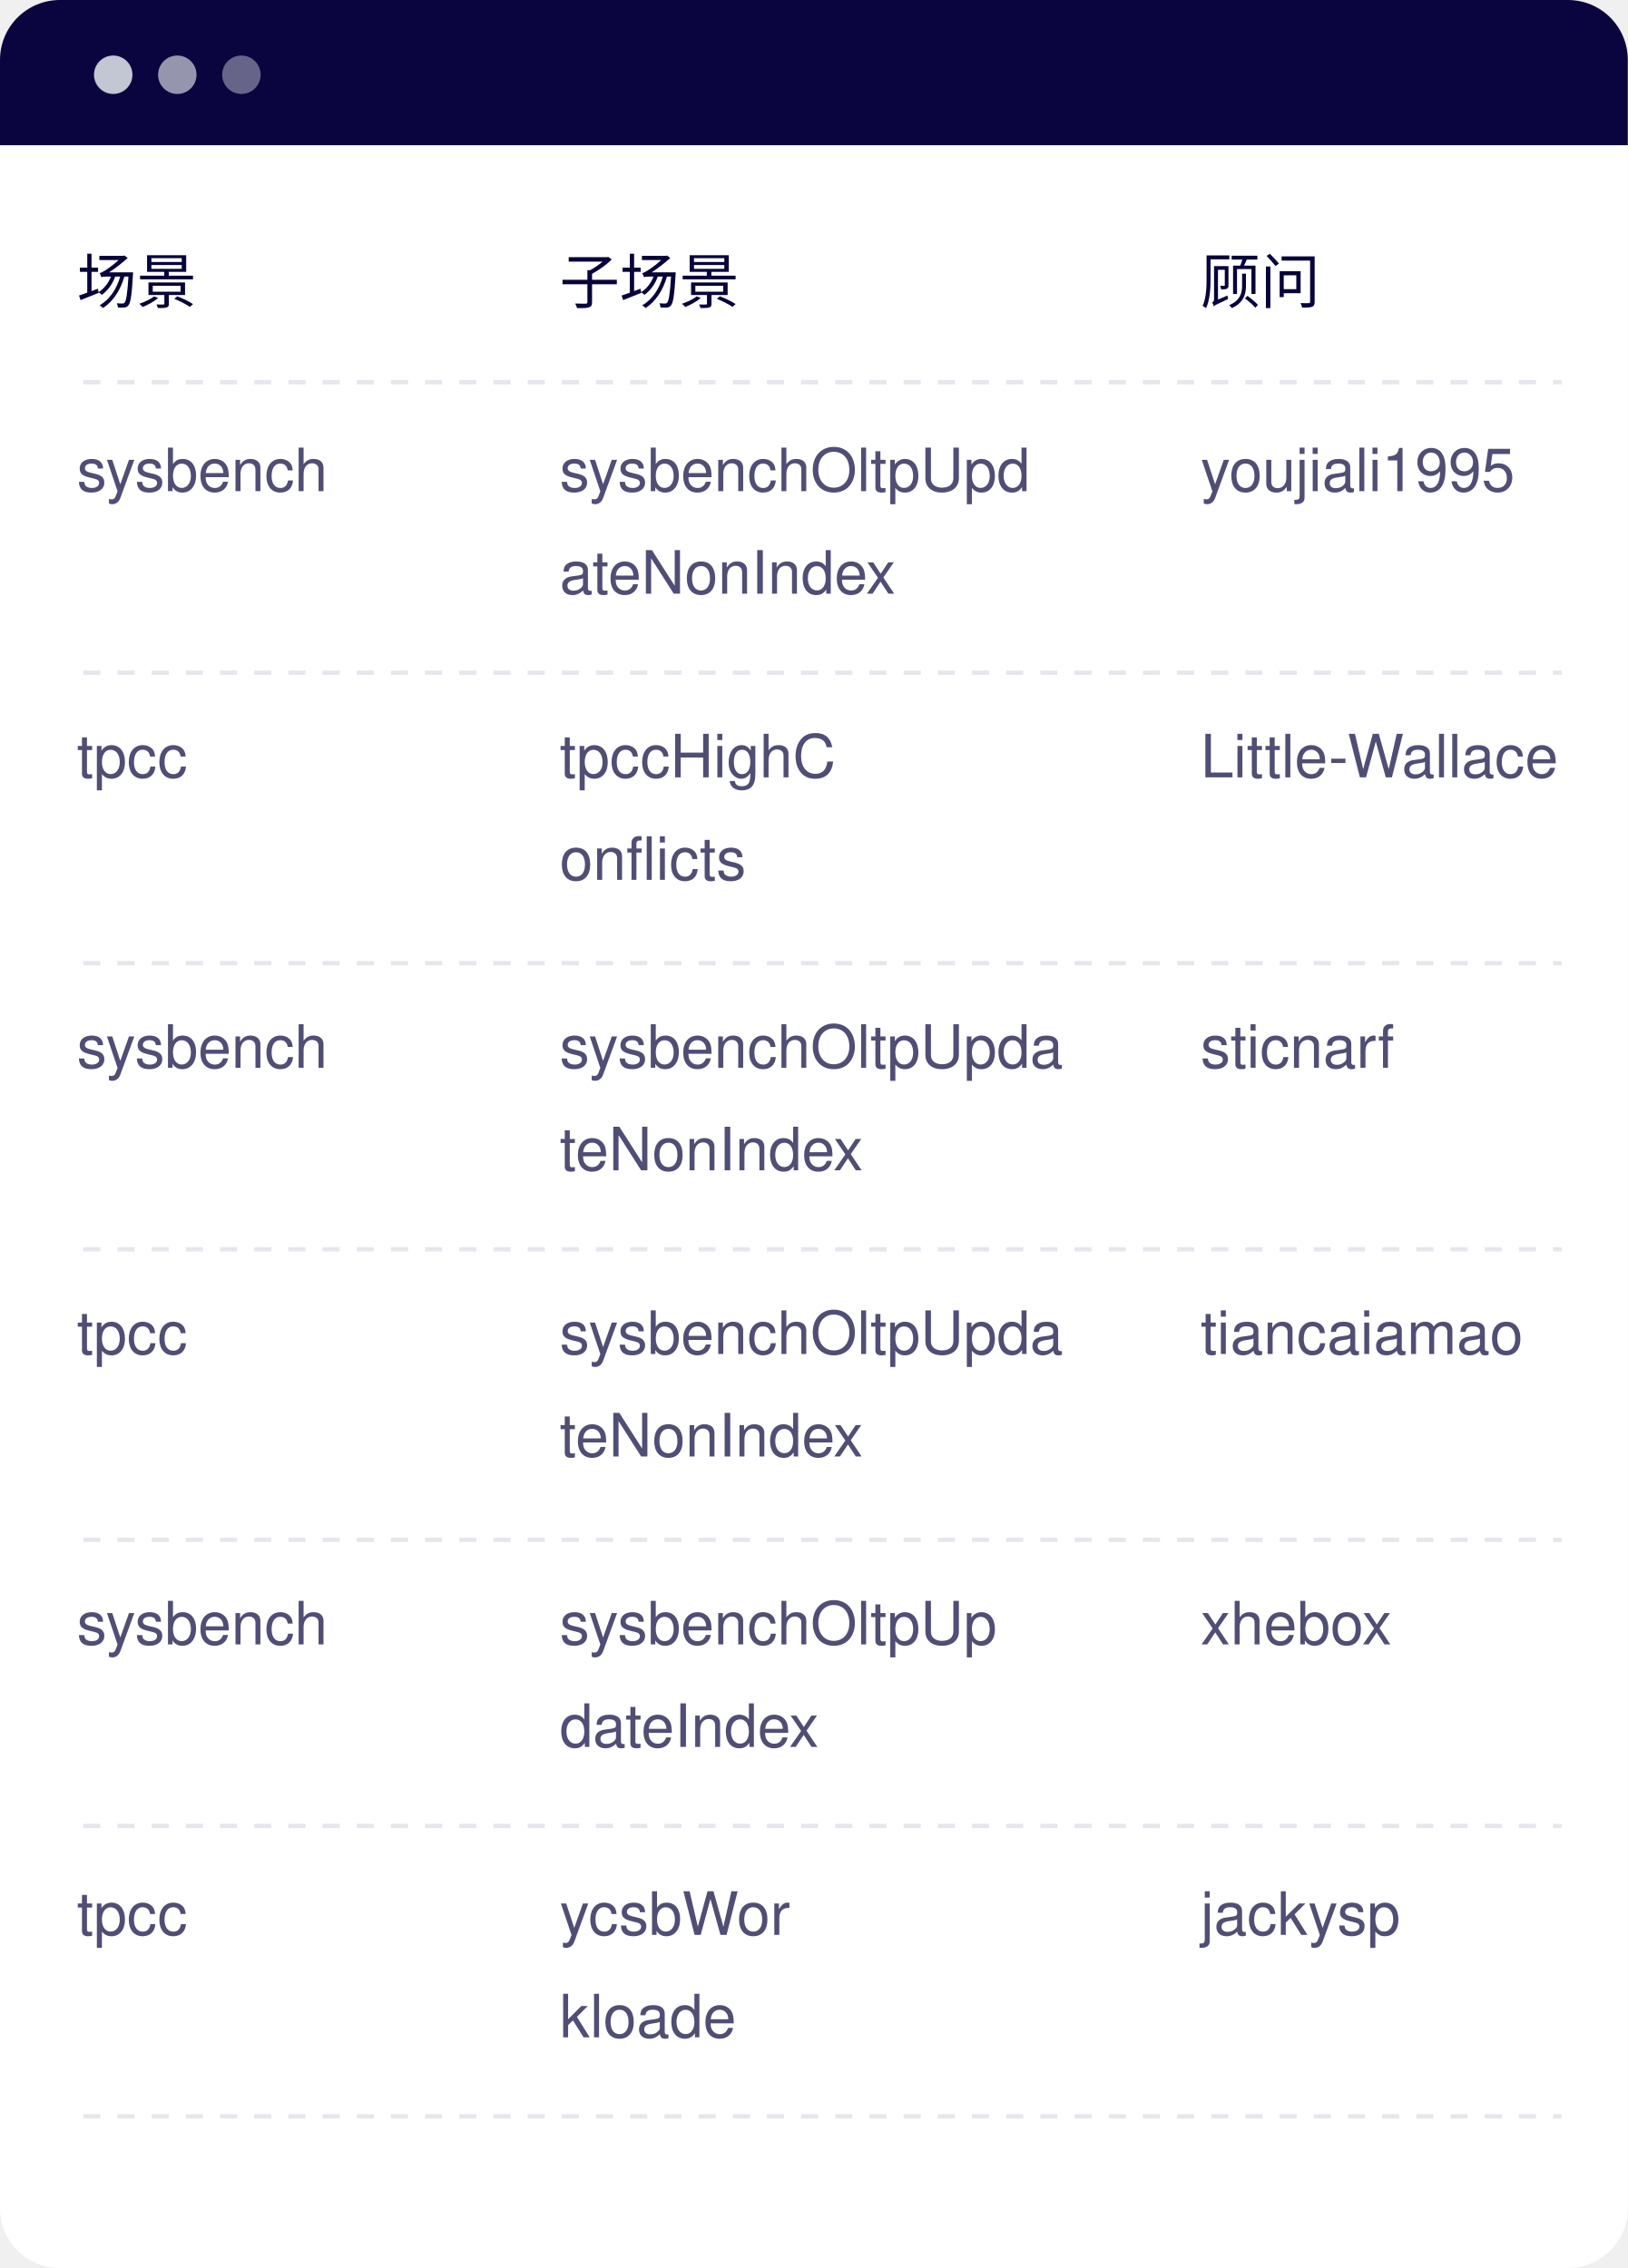
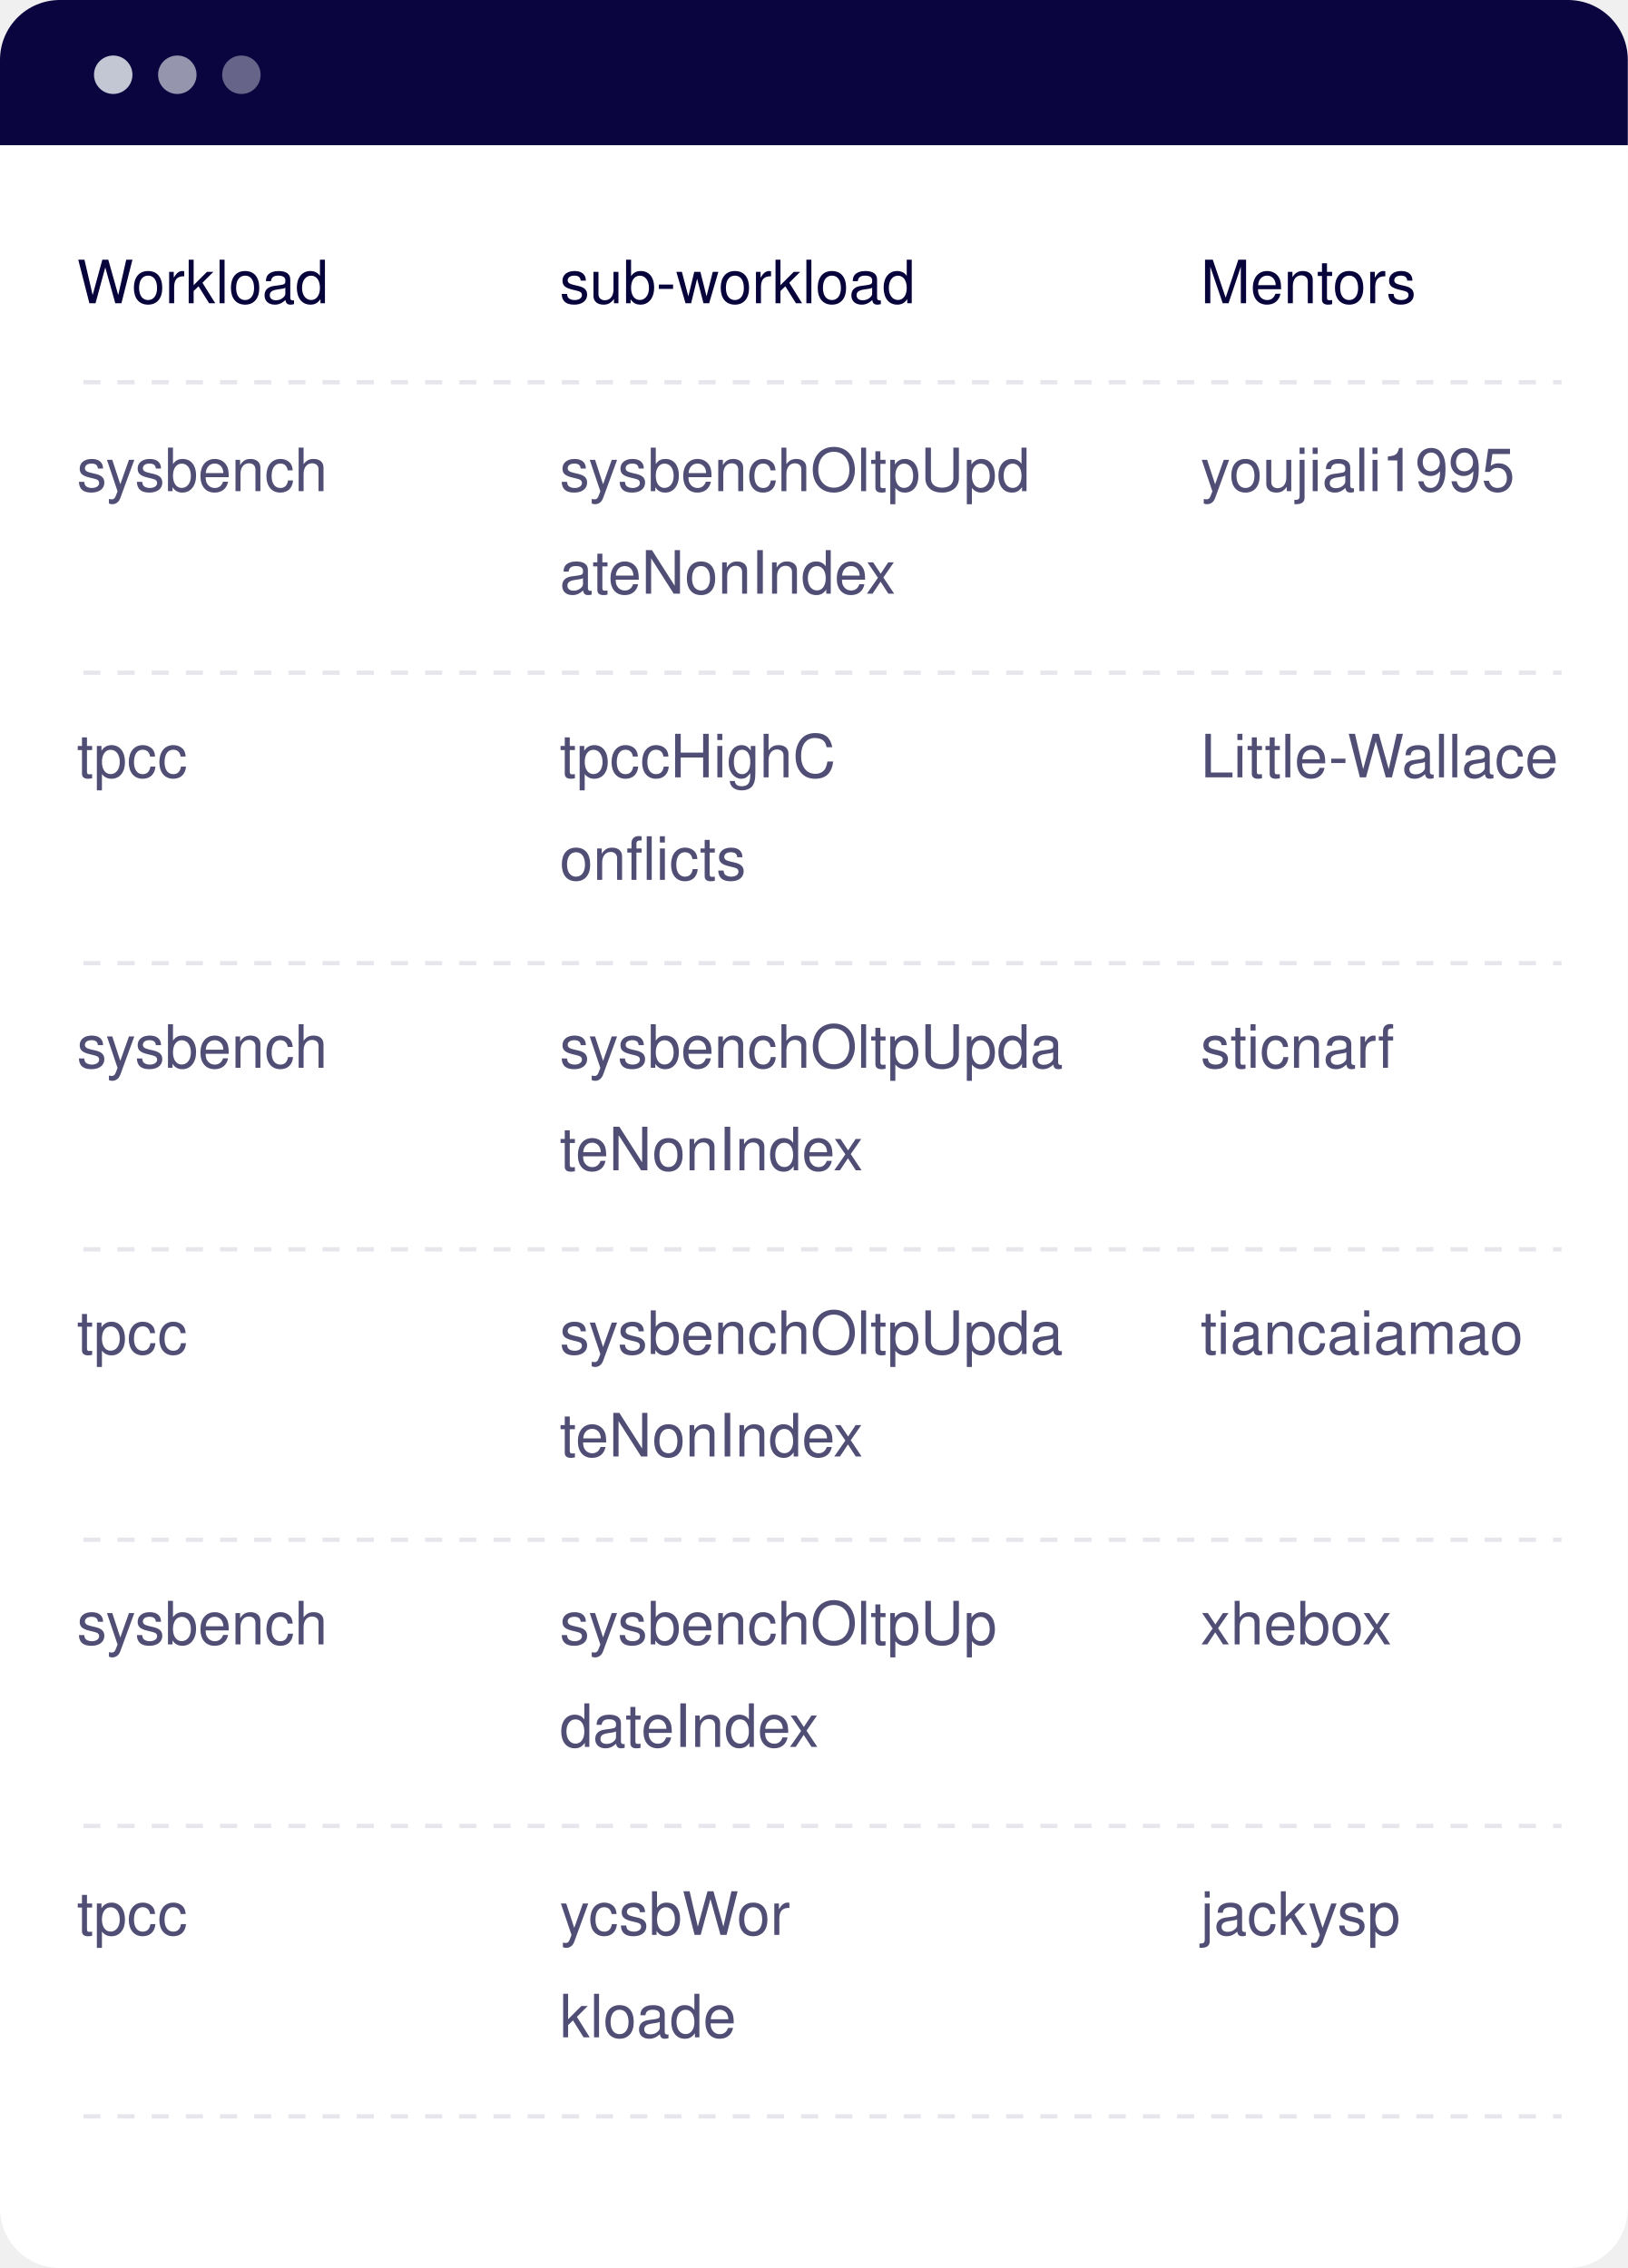
<svg xmlns="http://www.w3.org/2000/svg" width="381" height="531" viewBox="0 0 381 531">
-   <g id="组_3782" data-name="组 3782" transform="translate(-17 -1431)">
-     <rect id="矩形_145" data-name="矩形 145" width="381" height="531" rx="14" transform="translate(17 1431)" fill="#fff" />
-     <g id="组_3474" data-name="组 3474" transform="translate(17 1431)">
+   <g id="组_4141" data-name="组 4141" transform="translate(-10151 -2073)">
+     <rect id="矩形_145" data-name="矩形 145" width="381" height="531" rx="14" transform="translate(10151 2073)" fill="#fff" />
+     <g id="组_3474" data-name="组 3474" transform="translate(10151 2073)">
      <path id="矩形_29" data-name="矩形 29" d="M14,0H367a14,14,0,0,1,14,14V34a0,0,0,0,1,0,0H0a0,0,0,0,1,0,0V14A14,14,0,0,1,14,0Z" fill="#0a053e" />
      <circle id="椭圆_4" data-name="椭圆 4" cx="4.5" cy="4.5" r="4.5" transform="translate(22 13)" fill="#f1f6f9" opacity="0.8" />
      <circle id="椭圆_5" data-name="椭圆 5" cx="4.5" cy="4.5" r="4.5" transform="translate(37 13)" fill="#f1f6f9" opacity="0.6" />
      <circle id="椭圆_6" data-name="椭圆 6" cx="4.5" cy="4.5" r="4.5" transform="translate(52 13)" fill="#f1f6f9" opacity="0.4" />
    </g>
-     <g id="组_3781" data-name="组 3781" transform="translate(0 3)">
-       <g id="组_3584" data-name="组 3584">
-         <text id="场景" transform="translate(49 1499)" fill="#07033b" font-size="14" font-family="PingFangSC-Regular, PingFang SC">
-           <tspan x="-14" y="0">场景</tspan>
-         </text>
-         <text id="子场景" transform="translate(148 1484)" fill="#07033b" font-size="14" font-family="PingFangSC-Regular, PingFang SC">
-           <tspan x="0" y="15">子场景</tspan>
-         </text>
-         <text id="顾问" transform="translate(312 1499)" fill="#07033b" font-size="14" font-family="PingFangSC-Regular, PingFang SC">
-           <tspan x="-14" y="0">顾问</tspan>
-         </text>
-       </g>
-       <g id="组_3580" data-name="组 3580" transform="translate(0 2)">
-         <text id="sysbench" transform="translate(35 1541)" fill="#07033b" font-size="14" font-family="Helvetica" opacity="0.7">
-           <tspan x="0" y="0">sysbench</tspan>
-         </text>
-         <text id="sysbenchOltpUpdateNonIndex" transform="translate(148 1530)" fill="#07033b" font-size="14" font-family="Helvetica" opacity="0.7">
-           <tspan x="0" y="11">sysbenchOltpUpd</tspan>
-           <tspan x="0" y="35">ateNonIndex</tspan>
-         </text>
-         <text id="youjiali1995" transform="translate(298 1541)" fill="#07033b" font-size="14" font-family="Helvetica" opacity="0.7">
-           <tspan x="0" y="0">youjiali1995</tspan>
-         </text>
-       </g>
-       <g id="组_3579" data-name="组 3579" transform="translate(0 9)">
-         <text id="tpcc" transform="translate(35 1601)" fill="#07033b" font-size="14" font-family="Helvetica" opacity="0.7">
-           <tspan x="0" y="0">tpcc</tspan>
-         </text>
-         <text id="tpccHighConflicts" transform="translate(148 1590)" fill="#07033b" font-size="14" font-family="Helvetica" opacity="0.7">
-           <tspan x="0" y="11">tpccHighC</tspan>
-           <tspan x="0" y="35">onflicts</tspan>
-         </text>
-         <text id="Little-Wallace" transform="translate(298 1601)" fill="#07033b" font-size="14" font-family="Helvetica" opacity="0.7">
-           <tspan x="0" y="0">Little-Wallace</tspan>
-         </text>
-       </g>
-       <g id="组_3578" data-name="组 3578" transform="translate(0 28)">
-         <text id="sysbench-2" data-name="sysbench" transform="translate(35 1650)" fill="#07033b" font-size="14" font-family="Helvetica" opacity="0.7">
-           <tspan x="0" y="0">sysbench</tspan>
-         </text>
-         <text id="sysbenchOltpUpdateNonIndex-2" data-name="sysbenchOltpUpdateNonIndex" transform="translate(148 1639)" fill="#07033b" font-size="14" font-family="Helvetica" opacity="0.7">
-           <tspan x="0" y="11">sysbenchOltpUpda</tspan>
-           <tspan x="0" y="35">teNonIndex</tspan>
-         </text>
-         <text id="sticnarf" transform="translate(298 1650)" fill="#07033b" font-size="14" font-family="Helvetica" opacity="0.7">
-           <tspan x="0" y="0">sticnarf</tspan>
-         </text>
-       </g>
-       <g id="组_3581" data-name="组 3581" transform="translate(0 38)">
-         <text id="tpcc-2" data-name="tpcc" transform="translate(35 1707)" fill="#07033b" font-size="14" font-family="Helvetica" opacity="0.7">
-           <tspan x="0" y="0">tpcc</tspan>
-         </text>
-         <text id="sysbenchOltpUpdateNonIndex-3" data-name="sysbenchOltpUpdateNonIndex" transform="translate(148 1696)" fill="#07033b" font-size="14" font-family="Helvetica" opacity="0.7">
-           <tspan x="0" y="11">sysbenchOltpUpda</tspan>
-           <tspan x="0" y="35">teNonIndex</tspan>
-         </text>
-         <text id="tiancaiamao" transform="translate(298 1707)" fill="#07033b" font-size="14" font-family="Helvetica" opacity="0.7">
-           <tspan x="0" y="0">tiancaiamao</tspan>
-         </text>
-       </g>
-       <g id="组_3583" data-name="组 3583" transform="translate(0 35)">
-         <text id="tpcc-3" data-name="tpcc" transform="translate(35 1846)" fill="#07033b" font-size="14" font-family="Helvetica" opacity="0.7">
-           <tspan x="0" y="0">tpcc</tspan>
-         </text>
-         <text id="ycsbWorkloade" transform="translate(148 1835)" fill="#07033b" font-size="14" font-family="Helvetica" opacity="0.7">
-           <tspan x="0" y="11">ycsbWor</tspan>
-           <tspan x="0" y="35">kloade</tspan>
-         </text>
-         <text id="jackysp" transform="translate(298 1846)" fill="#07033b" font-size="14" font-family="Helvetica" opacity="0.7">
-           <tspan x="0" y="0">jackysp</tspan>
-         </text>
-       </g>
-       <g id="组_3582" data-name="组 3582" transform="translate(0 58)">
-         <text id="sysbench-3" data-name="sysbench" transform="translate(35 1755)" fill="#07033b" font-size="14" font-family="Helvetica" opacity="0.7">
-           <tspan x="0" y="0">sysbench</tspan>
-         </text>
-         <text id="sysbenchOltpUpdateIndex" transform="translate(148 1744)" fill="#07033b" font-size="14" font-family="Helvetica" opacity="0.7">
-           <tspan x="0" y="11">sysbenchOltpUp</tspan>
-           <tspan x="0" y="35">dateIndex</tspan>
-         </text>
-         <text id="xhebox" transform="translate(298 1755)" fill="#07033b" font-size="14" font-family="Helvetica" opacity="0.7">
-           <tspan x="0" y="0">xhebox</tspan>
-         </text>
-       </g>
-       <line id="直线_248" data-name="直线 248" x2="346" transform="translate(36.5 1517.5)" fill="none" stroke="#0a053e" stroke-width="1" stroke-dasharray="4" opacity="0.1" />
-       <line id="直线_302" data-name="直线 302" x2="346" transform="translate(36.5 1585.5)" fill="none" stroke="#0a053e" stroke-width="1" stroke-dasharray="4" opacity="0.1" />
-       <line id="直线_303" data-name="直线 303" x2="346" transform="translate(36.5 1653.5)" fill="none" stroke="#0a053e" stroke-width="1" stroke-dasharray="4" opacity="0.1" />
-       <line id="直线_304" data-name="直线 304" x2="346" transform="translate(36.5 1720.5)" fill="none" stroke="#0a053e" stroke-width="1" stroke-dasharray="4" opacity="0.1" />
-       <line id="直线_305" data-name="直线 305" x2="346" transform="translate(36.5 1788.5)" fill="none" stroke="#0a053e" stroke-width="1" stroke-dasharray="4" opacity="0.1" />
-       <line id="直线_306" data-name="直线 306" x2="346" transform="translate(36.5 1855.5)" fill="none" stroke="#0a053e" stroke-width="1" stroke-dasharray="4" opacity="0.1" />
-       <line id="直线_307" data-name="直线 307" x2="346" transform="translate(36.5 1923.5)" fill="none" stroke="#0a053e" stroke-width="1" stroke-dasharray="4" opacity="0.1" />
+     <text id="Workload" transform="translate(10169 2144)" fill="#07033b" font-size="14" font-family="Helvetica">
+       <tspan x="0" y="0">Workload</tspan>
+     </text>
+     <text id="sub-workload" transform="translate(10282 2133)" fill="#07033b" font-size="14" font-family="Helvetica">
+       <tspan x="0" y="11">sub-workload</tspan>
+     </text>
+     <text id="Mentors" transform="translate(10432 2144)" fill="#07033b" font-size="14" font-family="Helvetica">
+       <tspan x="0" y="0">Mentors</tspan>
+     </text>
+     <g id="组_3580" data-name="组 3580" transform="translate(10134 647)">
+       <text id="sysbench" transform="translate(35 1541)" fill="#07033b" font-size="14" font-family="Helvetica" opacity="0.7">
+         <tspan x="0" y="0">sysbench</tspan>
+       </text>
+       <text id="sysbenchOltpUpdateNonIndex" transform="translate(148 1530)" fill="#07033b" font-size="14" font-family="Helvetica" opacity="0.7">
+         <tspan x="0" y="11">sysbenchOltpUpd</tspan>
+         <tspan x="0" y="35">ateNonIndex</tspan>
+       </text>
+       <text id="youjiali1995" transform="translate(298 1541)" fill="#07033b" font-size="14" font-family="Helvetica" opacity="0.7">
+         <tspan x="0" y="0">youjiali1995</tspan>
+       </text>
    </g>
+     <g id="组_3579" data-name="组 3579" transform="translate(10134 654)">
+       <text id="tpcc" transform="translate(35 1601)" fill="#07033b" font-size="14" font-family="Helvetica" opacity="0.7">
+         <tspan x="0" y="0">tpcc</tspan>
+       </text>
+       <text id="tpccHighConflicts" transform="translate(148 1590)" fill="#07033b" font-size="14" font-family="Helvetica" opacity="0.7">
+         <tspan x="0" y="11">tpccHighC</tspan>
+         <tspan x="0" y="35">onflicts</tspan>
+       </text>
+       <text id="Little-Wallace" transform="translate(298 1601)" fill="#07033b" font-size="14" font-family="Helvetica" opacity="0.7">
+         <tspan x="0" y="0">Little-Wallace</tspan>
+       </text>
+     </g>
+     <g id="组_3578" data-name="组 3578" transform="translate(10134 673)">
+       <text id="sysbench-2" data-name="sysbench" transform="translate(35 1650)" fill="#07033b" font-size="14" font-family="Helvetica" opacity="0.7">
+         <tspan x="0" y="0">sysbench</tspan>
+       </text>
+       <text id="sysbenchOltpUpdateNonIndex-2" data-name="sysbenchOltpUpdateNonIndex" transform="translate(148 1639)" fill="#07033b" font-size="14" font-family="Helvetica" opacity="0.7">
+         <tspan x="0" y="11">sysbenchOltpUpda</tspan>
+         <tspan x="0" y="35">teNonIndex</tspan>
+       </text>
+       <text id="sticnarf" transform="translate(298 1650)" fill="#07033b" font-size="14" font-family="Helvetica" opacity="0.7">
+         <tspan x="0" y="0">sticnarf</tspan>
+       </text>
+     </g>
+     <g id="组_3581" data-name="组 3581" transform="translate(10134 683)">
+       <text id="tpcc-2" data-name="tpcc" transform="translate(35 1707)" fill="#07033b" font-size="14" font-family="Helvetica" opacity="0.7">
+         <tspan x="0" y="0">tpcc</tspan>
+       </text>
+       <text id="sysbenchOltpUpdateNonIndex-3" data-name="sysbenchOltpUpdateNonIndex" transform="translate(148 1696)" fill="#07033b" font-size="14" font-family="Helvetica" opacity="0.7">
+         <tspan x="0" y="11">sysbenchOltpUpda</tspan>
+         <tspan x="0" y="35">teNonIndex</tspan>
+       </text>
+       <text id="tiancaiamao" transform="translate(298 1707)" fill="#07033b" font-size="14" font-family="Helvetica" opacity="0.7">
+         <tspan x="0" y="0">tiancaiamao</tspan>
+       </text>
+     </g>
+     <g id="组_3583" data-name="组 3583" transform="translate(10134 680)">
+       <text id="tpcc-3" data-name="tpcc" transform="translate(35 1846)" fill="#07033b" font-size="14" font-family="Helvetica" opacity="0.7">
+         <tspan x="0" y="0">tpcc</tspan>
+       </text>
+       <text id="ycsbWorkloade" transform="translate(148 1835)" fill="#07033b" font-size="14" font-family="Helvetica" opacity="0.7">
+         <tspan x="0" y="11">ycsbWor</tspan>
+         <tspan x="0" y="35">kloade</tspan>
+       </text>
+       <text id="jackysp" transform="translate(298 1846)" fill="#07033b" font-size="14" font-family="Helvetica" opacity="0.7">
+         <tspan x="0" y="0">jackysp</tspan>
+       </text>
+     </g>
+     <g id="组_3582" data-name="组 3582" transform="translate(10134 703)">
+       <text id="sysbench-3" data-name="sysbench" transform="translate(35 1755)" fill="#07033b" font-size="14" font-family="Helvetica" opacity="0.7">
+         <tspan x="0" y="0">sysbench</tspan>
+       </text>
+       <text id="sysbenchOltpUpdateIndex" transform="translate(148 1744)" fill="#07033b" font-size="14" font-family="Helvetica" opacity="0.7">
+         <tspan x="0" y="11">sysbenchOltpUp</tspan>
+         <tspan x="0" y="35">dateIndex</tspan>
+       </text>
+       <text id="xhebox" transform="translate(298 1755)" fill="#07033b" font-size="14" font-family="Helvetica" opacity="0.7">
+         <tspan x="0" y="0">xhebox</tspan>
+       </text>
+     </g>
+     <line id="直线_248" data-name="直线 248" x2="346" transform="translate(10170.5 2162.5)" fill="none" stroke="#0a053e" stroke-width="1" stroke-dasharray="4" opacity="0.1" />
+     <line id="直线_302" data-name="直线 302" x2="346" transform="translate(10170.5 2230.5)" fill="none" stroke="#0a053e" stroke-width="1" stroke-dasharray="4" opacity="0.1" />
+     <line id="直线_303" data-name="直线 303" x2="346" transform="translate(10170.5 2298.5)" fill="none" stroke="#0a053e" stroke-width="1" stroke-dasharray="4" opacity="0.1" />
+     <line id="直线_304" data-name="直线 304" x2="346" transform="translate(10170.5 2365.5)" fill="none" stroke="#0a053e" stroke-width="1" stroke-dasharray="4" opacity="0.1" />
+     <line id="直线_305" data-name="直线 305" x2="346" transform="translate(10170.5 2433.5)" fill="none" stroke="#0a053e" stroke-width="1" stroke-dasharray="4" opacity="0.1" />
+     <line id="直线_306" data-name="直线 306" x2="346" transform="translate(10170.5 2500.5)" fill="none" stroke="#0a053e" stroke-width="1" stroke-dasharray="4" opacity="0.1" />
+     <line id="直线_307" data-name="直线 307" x2="346" transform="translate(10170.5 2568.5)" fill="none" stroke="#0a053e" stroke-width="1" stroke-dasharray="4" opacity="0.1" />
  </g>
</svg>
